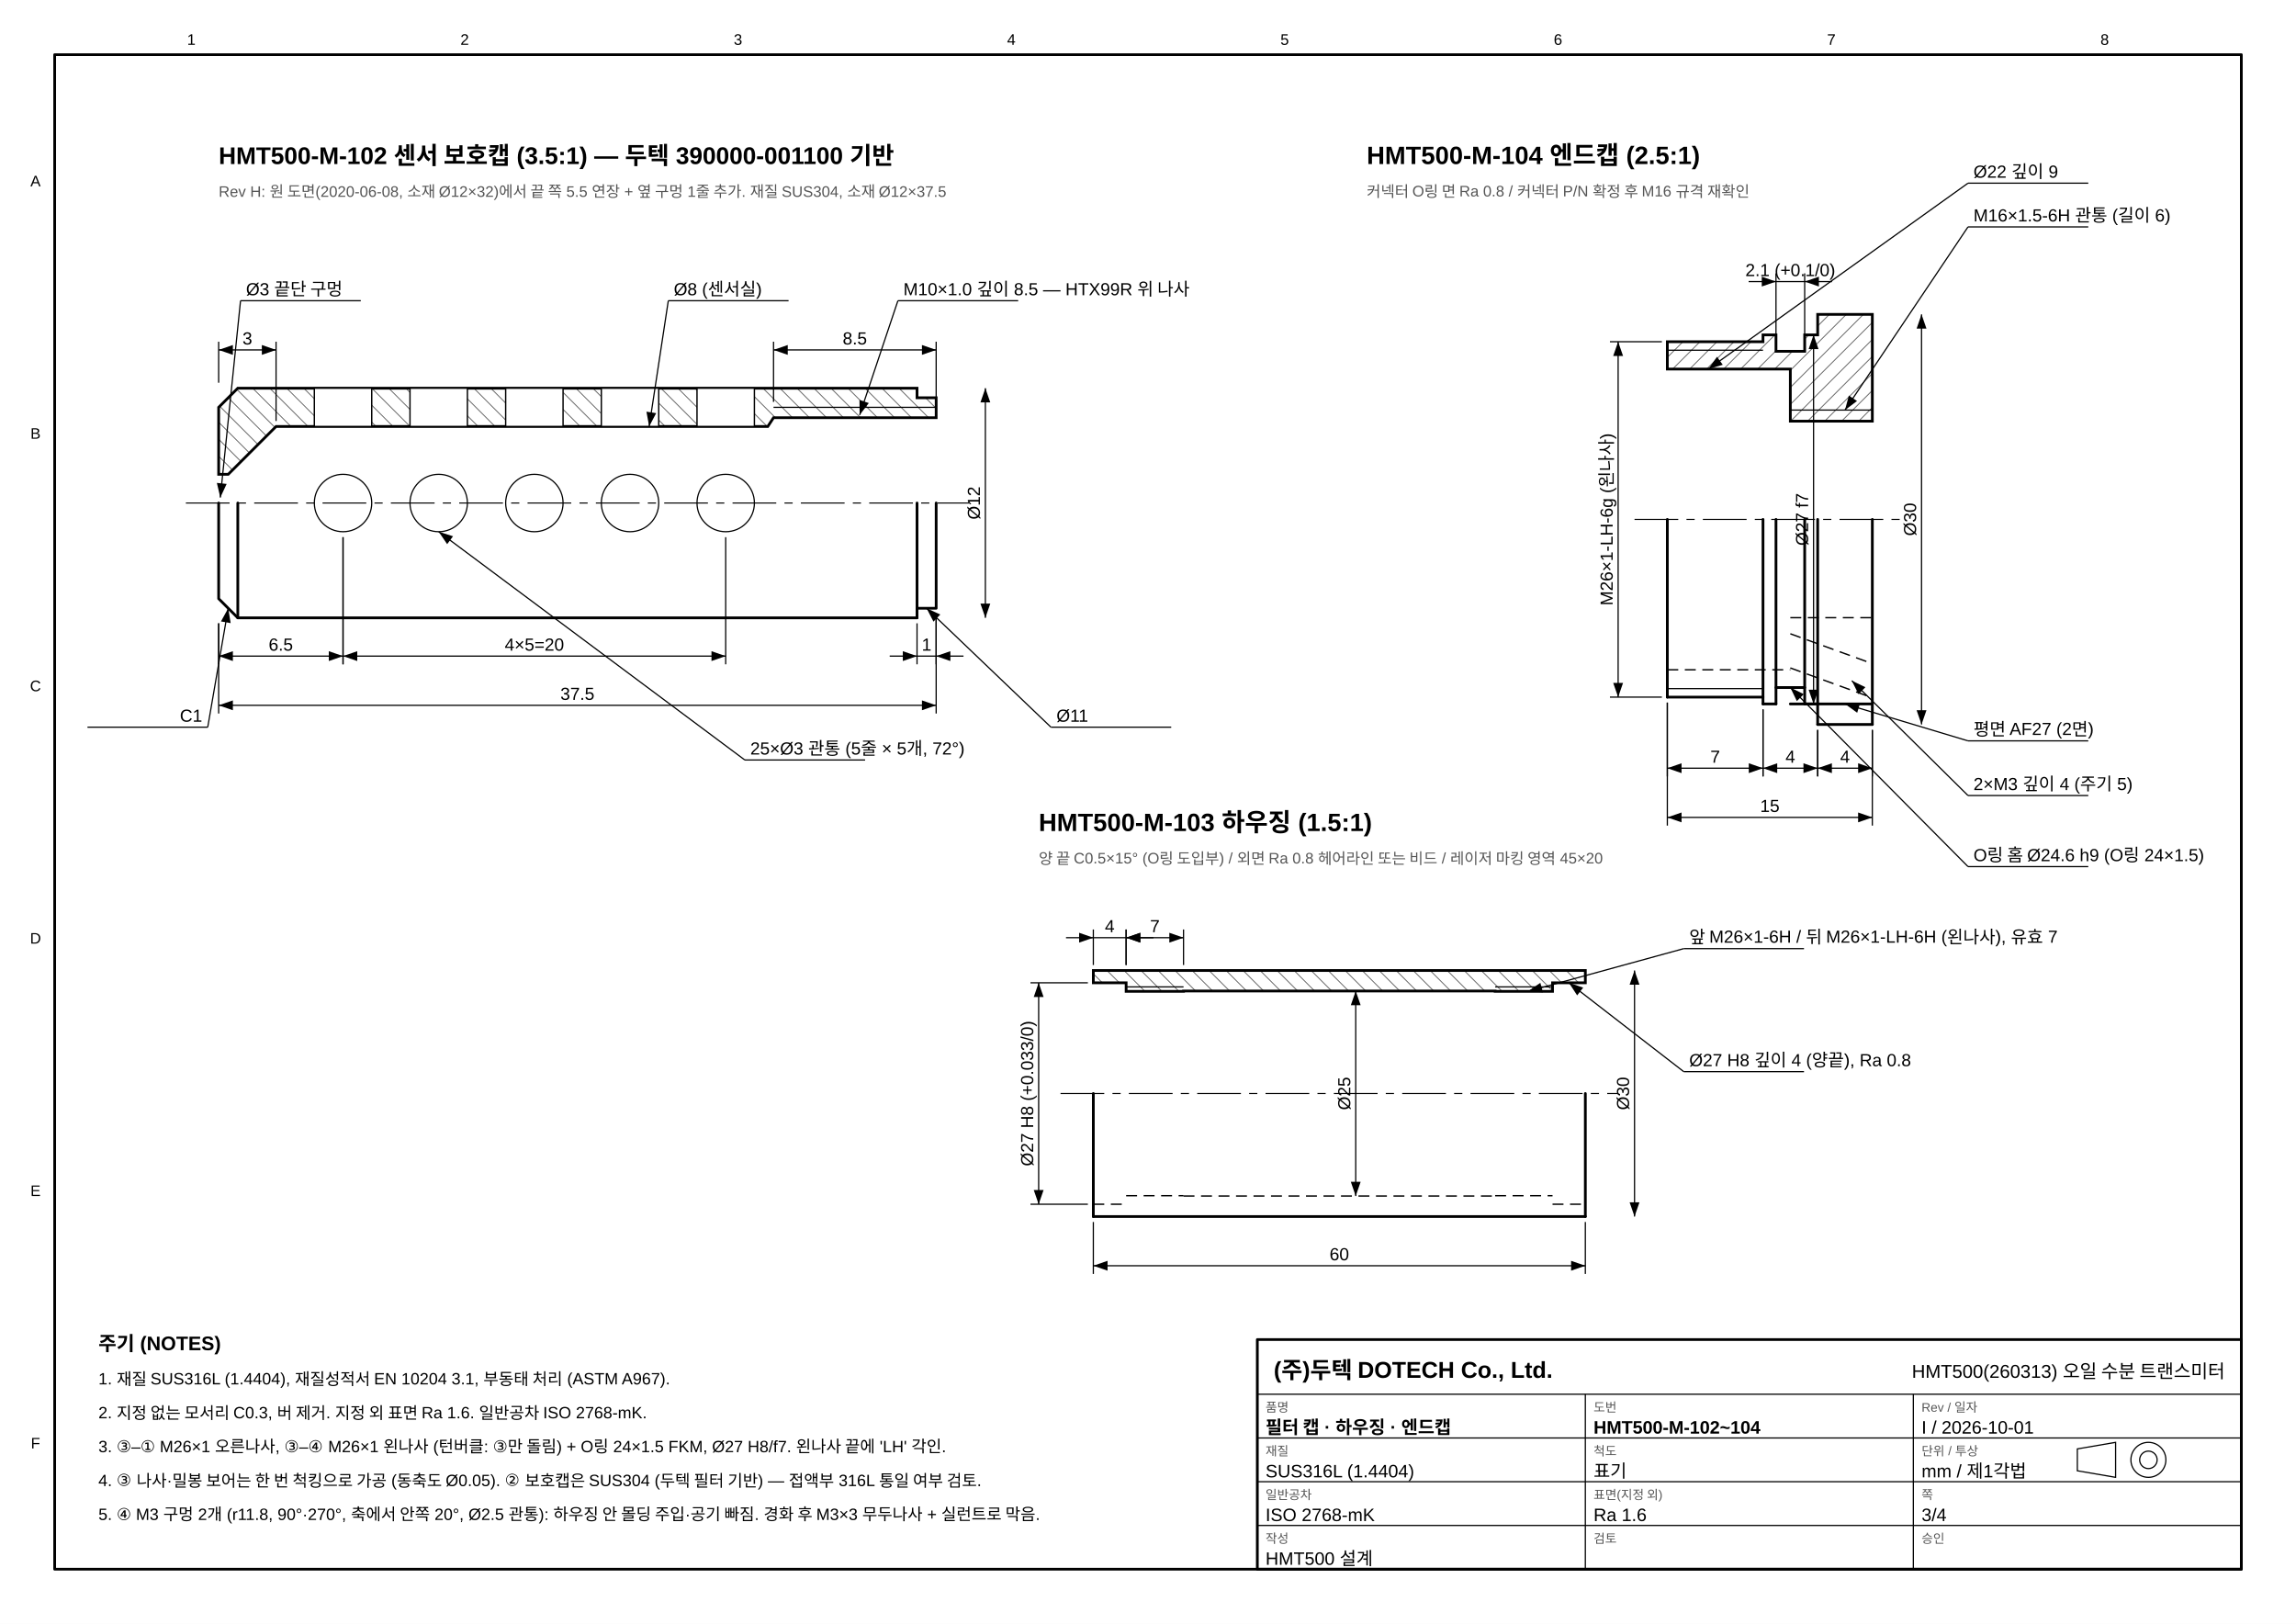
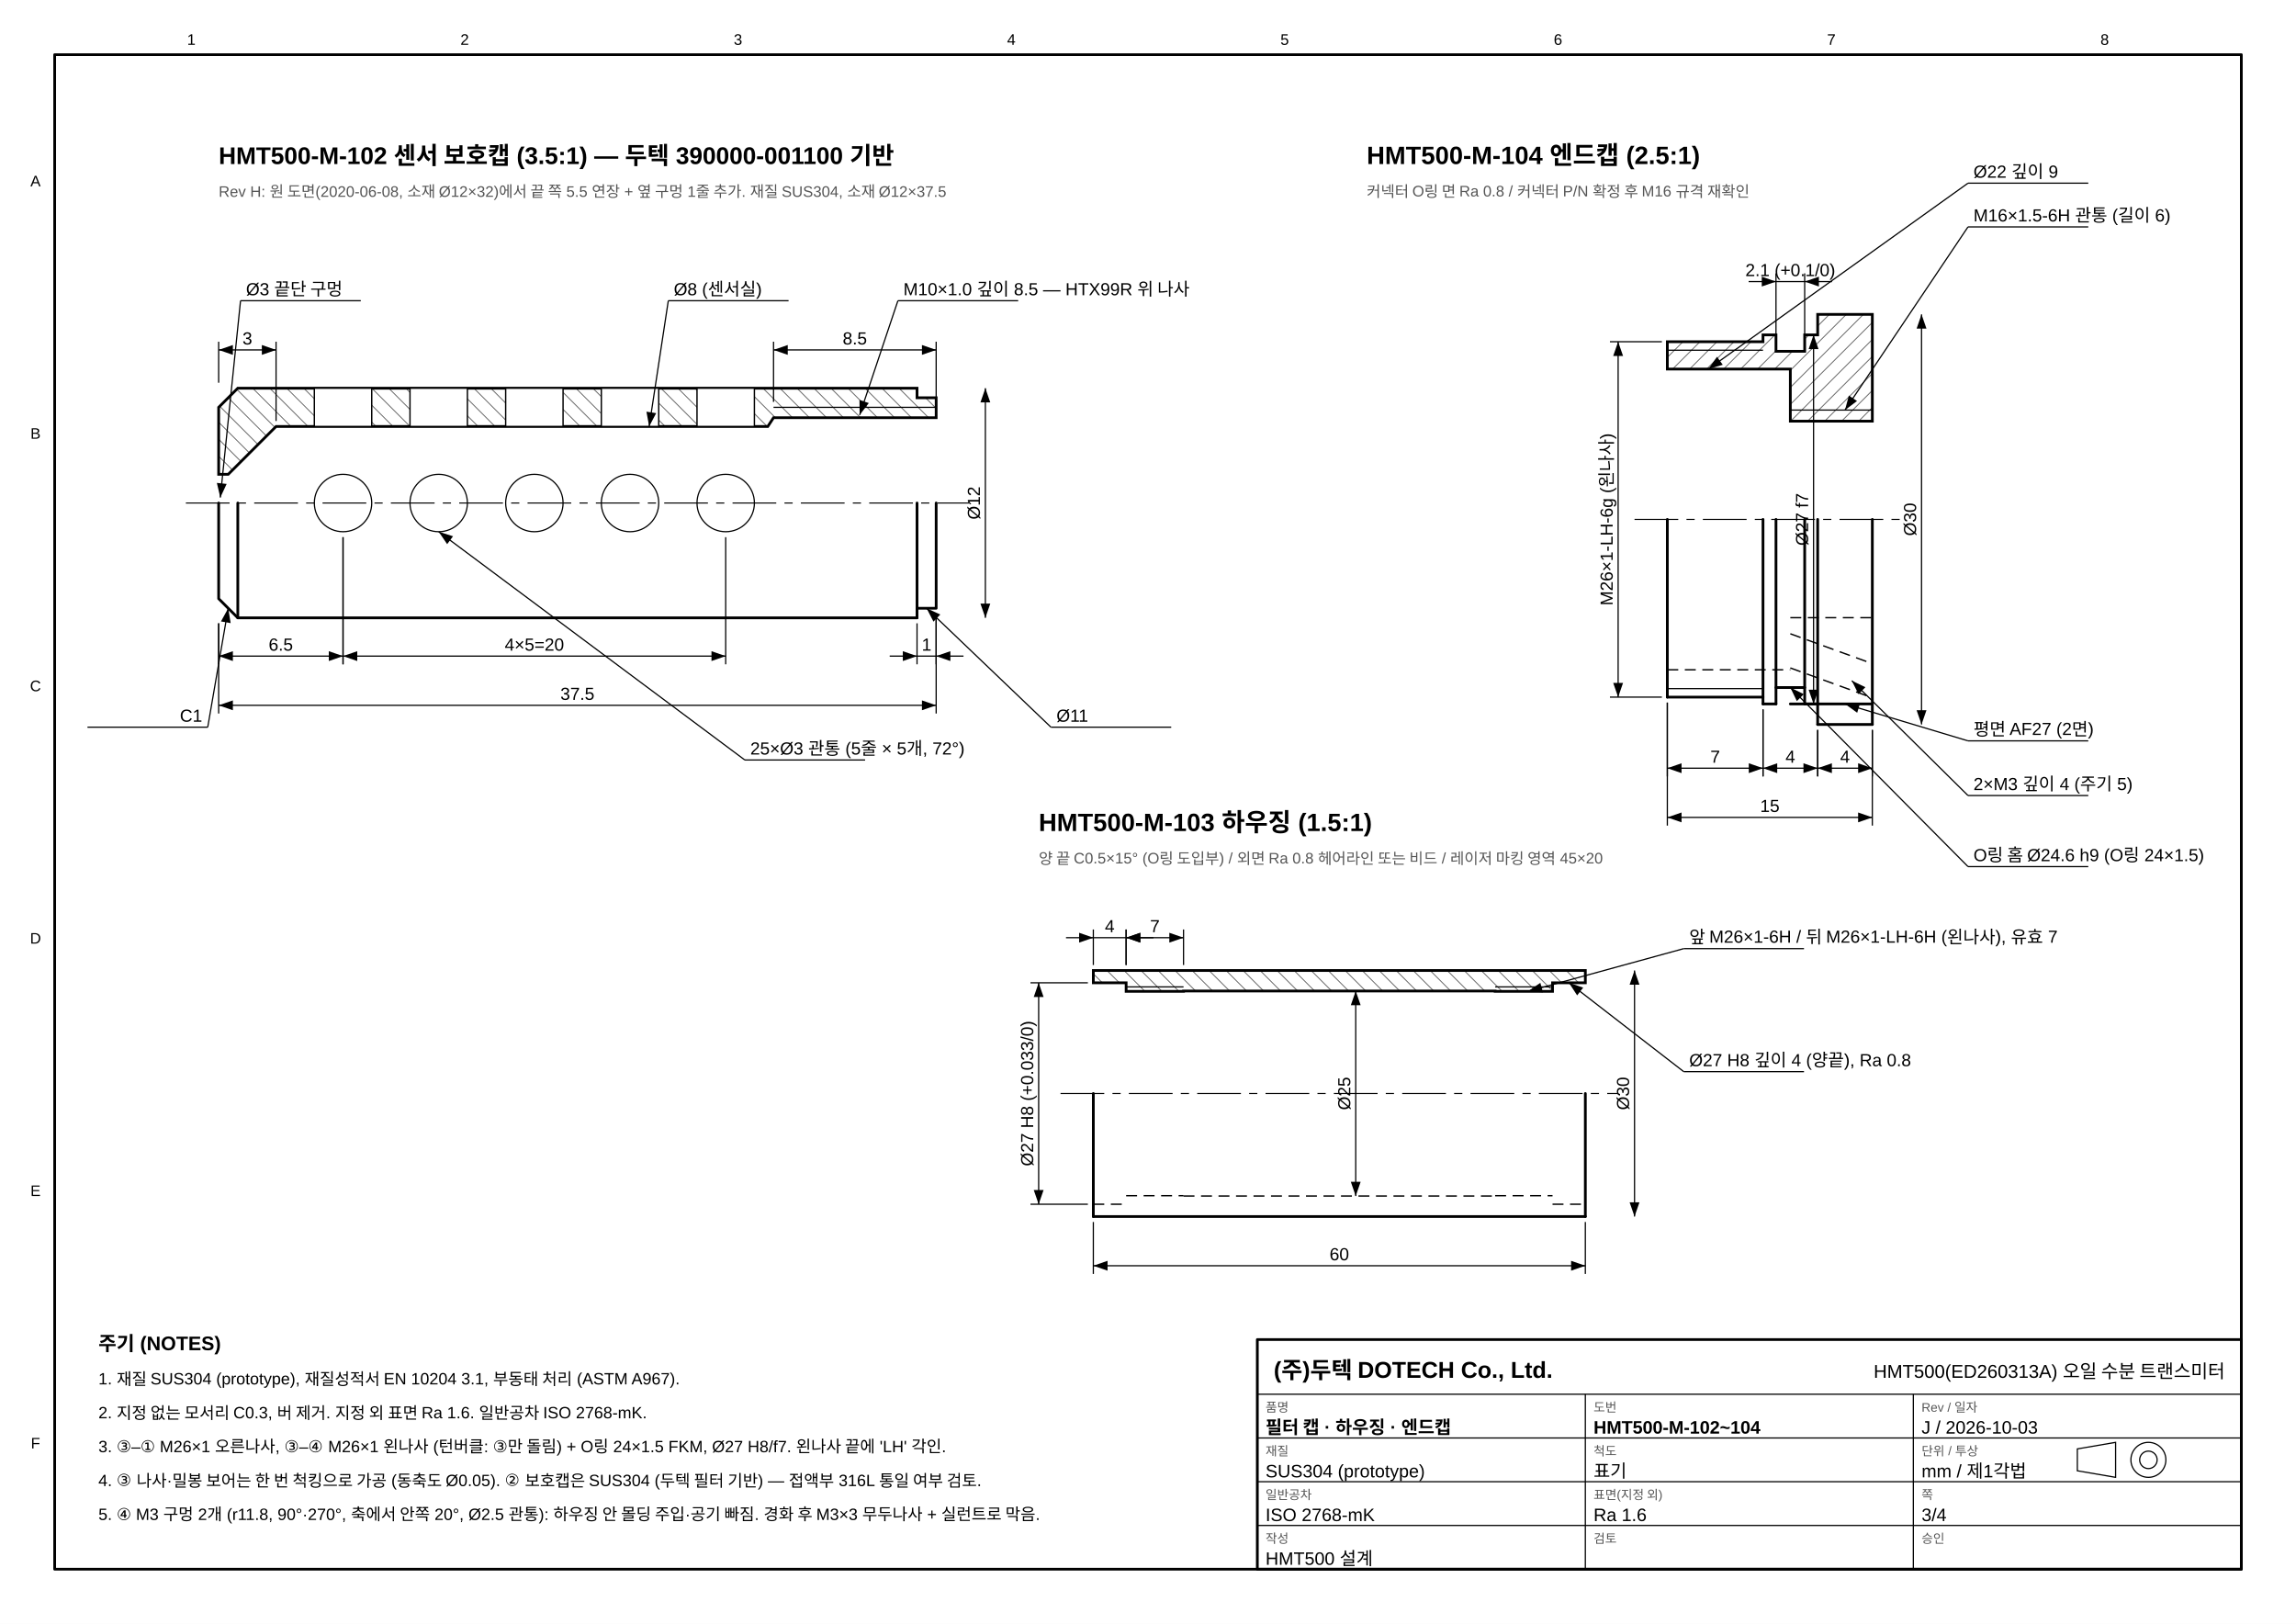
<svg xmlns="http://www.w3.org/2000/svg" width="420.0mm" height="297.0mm" viewBox="0 0 420.0 297.0">
  <rect width="420.0" height="297.0" fill="#fff" />
  <style>
 .thick{stroke:#000;stroke-width:0.5;fill:none;stroke-linecap:round;stroke-linejoin:round}
 .thin{stroke:#000;stroke-width:0.22;fill:none}
 .center{stroke:#000;stroke-width:0.2;stroke-dasharray:8 1.5 1.5 1.5;fill:none}
 .hidden{stroke:#000;stroke-width:0.25;stroke-dasharray:2 1.2;fill:none}
 .hatchfill{stroke:#000;stroke-width:0.5;fill:url(#hatch)}
 .hatchfill2{stroke:#000;stroke-width:0.5;fill:url(#hatch2)}
 .part2{stroke:#000;stroke-width:0.35;fill:url(#hatch2)}
 .buy{stroke:#000;stroke-width:0.35;fill:#e8e8e8}
 .green{stroke:#000;stroke-width:0.35;fill:#cfe8d0}
 .arrow{fill:#000;stroke:none}
 .t{font-family:'Noto Sans KR','NanumGothic','Malgun Gothic',Arial,sans-serif;fill:#000}
 .muted{fill:#555}
</style>
  <defs>
    <pattern id="hatch" width="2.2" height="2.2" patternUnits="userSpaceOnUse" patternTransform="rotate(45)">
      <line x1="0" y1="0" x2="0" y2="2.2" stroke="#000" stroke-width="0.18" />
    </pattern>
    <pattern id="hatch2" width="2.2" height="2.2" patternUnits="userSpaceOnUse" patternTransform="rotate(-45)">
      <line x1="0" y1="0" x2="0" y2="2.2" stroke="#000" stroke-width="0.18" />
    </pattern>
  </defs>
  <line x1="34.000" y1="92.000" x2="177.250" y2="92.000" class="center" />
  <polygon points="40.000,86.750 40.000,74.500 43.500,71.000 167.750,71.000 167.750,72.750 171.250,72.750 171.250,76.395 141.500,76.395 140.450,78.000 50.500,78.000 41.750,86.750" class="hatchfill2" />
  <polyline points="40.000,92.000 40.000,97.250 40.000,109.500 43.500,113.000 167.750,113.000 167.750,111.250 171.250,111.250 171.250,92.000" class="thick" />
  <line x1="43.500" y1="92.000" x2="43.500" y2="113.000" class="thick" />
  <line x1="167.750" y1="92.000" x2="167.750" y2="113.000" class="thick" />
  <line x1="141.500" y1="74.500" x2="171.250" y2="74.500" class="thin" />
  <rect x="57.500" y="71.000" width="10.500" height="7.000" style="fill:#fff;stroke:#000;stroke-width:0.25" />
  <circle cx="62.750" cy="92.000" r="5.250" class="thin" fill="none" />
  <rect x="75.000" y="71.000" width="10.500" height="7.000" style="fill:#fff;stroke:#000;stroke-width:0.25" />
  <circle cx="80.250" cy="92.000" r="5.250" class="thin" fill="none" />
  <rect x="92.500" y="71.000" width="10.500" height="7.000" style="fill:#fff;stroke:#000;stroke-width:0.25" />
  <circle cx="97.750" cy="92.000" r="5.250" class="thin" fill="none" />
  <rect x="110.000" y="71.000" width="10.500" height="7.000" style="fill:#fff;stroke:#000;stroke-width:0.25" />
  <circle cx="115.250" cy="92.000" r="5.250" class="thin" fill="none" />
  <rect x="127.500" y="71.000" width="10.500" height="7.000" style="fill:#fff;stroke:#000;stroke-width:0.25" />
  <circle cx="132.750" cy="92.000" r="5.250" class="thin" fill="none" />
  <line x1="40.000" y1="114.000" x2="40.000" y2="121.500" class="thin" />
  <line x1="62.750" y1="98.250" x2="62.750" y2="121.500" class="thin" />
  <line x1="40.000" y1="120.000" x2="62.750" y2="120.000" class="thin" />
  <polygon points="40.000,120.000 42.600,119.100 42.600,120.900" class="arrow" />
  <polygon points="62.750,120.000 60.150,120.900 60.150,119.100" class="arrow" />
  <text x="51.375" y="119.000" font-size="3.2" text-anchor="middle" class="t ">6.5</text>
  <line x1="62.750" y1="98.250" x2="62.750" y2="121.500" class="thin" />
  <line x1="132.750" y1="98.250" x2="132.750" y2="121.500" class="thin" />
  <line x1="62.750" y1="120.000" x2="132.750" y2="120.000" class="thin" />
  <polygon points="62.750,120.000 65.350,119.100 65.350,120.900" class="arrow" />
  <polygon points="132.750,120.000 130.150,120.900 130.150,119.100" class="arrow" />
  <text x="97.750" y="119.000" font-size="3.2" text-anchor="middle" class="t ">4×5=20</text>
  <line x1="167.750" y1="114.000" x2="167.750" y2="121.500" class="thin" />
  <line x1="171.250" y1="112.250" x2="171.250" y2="121.500" class="thin" />
  <line x1="167.750" y1="120.000" x2="171.250" y2="120.000" class="thin" />
  <polygon points="167.750,120.000 165.150,120.900 165.150,119.100" class="arrow" />
  <polygon points="171.250,120.000 173.850,119.100 173.850,120.900" class="arrow" />
  <line x1="162.750" y1="120.000" x2="167.750" y2="120.000" class="thin" />
  <line x1="171.250" y1="120.000" x2="176.250" y2="120.000" class="thin" />
  <text x="169.500" y="119.000" font-size="3.2" text-anchor="middle" class="t ">1</text>
  <line x1="40.000" y1="114.000" x2="40.000" y2="130.500" class="thin" />
  <line x1="171.250" y1="112.250" x2="171.250" y2="130.500" class="thin" />
  <line x1="40.000" y1="129.000" x2="171.250" y2="129.000" class="thin" />
  <polygon points="40.000,129.000 42.600,128.100 42.600,129.900" class="arrow" />
  <polygon points="171.250,129.000 168.650,129.900 168.650,128.100" class="arrow" />
  <text x="105.625" y="128.000" font-size="3.2" text-anchor="middle" class="t ">37.5</text>
  <line x1="141.500" y1="73.500" x2="141.500" y2="62.500" class="thin" />
  <line x1="171.250" y1="73.500" x2="171.250" y2="62.500" class="thin" />
  <line x1="141.500" y1="64.000" x2="171.250" y2="64.000" class="thin" />
  <polygon points="141.500,64.000 144.100,63.100 144.100,64.900" class="arrow" />
  <polygon points="171.250,64.000 168.650,64.900 168.650,63.100" class="arrow" />
  <text x="156.375" y="63.000" font-size="3.2" text-anchor="middle" class="t ">8.5</text>
  <line x1="40.000" y1="70.000" x2="40.000" y2="62.500" class="thin" />
  <line x1="50.500" y1="77.000" x2="50.500" y2="62.500" class="thin" />
  <line x1="40.000" y1="64.000" x2="50.500" y2="64.000" class="thin" />
  <polygon points="40.000,64.000 42.600,63.100 42.600,64.900" class="arrow" />
  <polygon points="50.500,64.000 47.900,64.900 47.900,63.100" class="arrow" />
  <text x="45.250" y="63.000" font-size="3.2" text-anchor="middle" class="t ">3</text>
  <line x1="180.250" y1="71.000" x2="180.250" y2="113.000" class="thin" />
  <polygon points="180.250,71.000 181.150,73.600 179.350,73.600" class="arrow" />
  <polygon points="180.250,113.000 179.350,110.400 181.150,110.400" class="arrow" />
  <text x="179.250" y="92.000" font-size="3.2" text-anchor="middle" transform="rotate(-90 179.250 92.000)" class="t ">Ø12</text>
  <line x1="118.750" y1="78.000" x2="122.250" y2="55.000" class="thin" />
  <polygon points="118.750,78.000 118.251,75.294 120.031,75.565" class="arrow" />
  <line x1="122.250" y1="55.000" x2="144.250" y2="55.000" class="thin" />
  <text x="123.250" y="54.000" font-size="3.2" text-anchor="start" class="t ">Ø8 (센서실)</text>
  <line x1="157.250" y1="75.900" x2="164.250" y2="55.000" class="thin" />
  <polygon points="157.250,75.900 157.222,73.149 158.929,73.720" class="arrow" />
  <line x1="164.250" y1="55.000" x2="186.250" y2="55.000" class="thin" />
  <text x="165.250" y="54.000" font-size="3.2" text-anchor="start" class="t ">M10×1.0 깊이 8.5 — HTX99R 위 나사</text>
  <line x1="169.500" y1="111.250" x2="192.250" y2="133.000" class="thin" />
  <polygon points="169.500,111.250 172.001,112.396 170.757,113.697" class="arrow" />
  <line x1="192.250" y1="133.000" x2="214.250" y2="133.000" class="thin" />
  <text x="193.250" y="132.000" font-size="3.2" text-anchor="start" class="t ">Ø11</text>
  <line x1="40.300" y1="91.000" x2="44.000" y2="55.000" class="thin" />
  <polygon points="40.300,91.000 39.671,88.322 41.461,88.506" class="arrow" />
  <line x1="44.000" y1="55.000" x2="66.000" y2="55.000" class="thin" />
  <text x="45.000" y="54.000" font-size="3.2" text-anchor="start" class="t ">Ø3 끝단 구멍</text>
  <line x1="41.750" y1="111.250" x2="38.000" y2="133.000" class="thin" />
  <polygon points="41.750,111.250 42.195,113.965 40.421,113.659" class="arrow" />
  <line x1="38.000" y1="133.000" x2="16.000" y2="133.000" class="thin" />
  <text x="37.000" y="132.000" font-size="3.2" text-anchor="end" class="t ">C1</text>
  <line x1="80.250" y1="97.250" x2="136.250" y2="139.000" class="thin" />
  <polygon points="80.250,97.250 82.872,98.082 81.797,99.526" class="arrow" />
  <line x1="136.250" y1="139.000" x2="158.250" y2="139.000" class="thin" />
  <text x="137.250" y="138.000" font-size="3.2" text-anchor="start" class="t ">25×Ø3 관통 (5줄 × 5개, 72°)</text>
  <text x="40.000" y="30.000" font-size="4.4" text-anchor="start" font-weight="700" class="t ">HMT500-M-102  센서 보호캡 (3.5:1) — 두텍 390000-001100 기반</text>
  <text x="40.000" y="36.000" font-size="2.8" text-anchor="start" class="t muted">Rev H: 원 도면(2020-06-08, 소재 Ø12×32)에서 끝 쪽 5.5 연장 + 옆 구멍 1줄 추가. 재질 SUS304, 소재 Ø12×37.5</text>
  <line x1="299.000" y1="95.000" x2="348.500" y2="95.000" class="center" />
  <polygon points="305.000,62.500 322.500,62.500 322.500,61.250 324.875,61.250 324.875,64.250 330.125,64.250 330.125,61.250 332.500,61.250 332.500,57.500 342.500,57.500 342.500,77.030 327.500,77.030 327.500,67.500 305.000,67.500" class="hatchfill" />
  <line x1="305.000" y1="127.500" x2="322.500" y2="127.500" class="thick" />
  <line x1="305.000" y1="95.000" x2="305.000" y2="127.500" class="thick" />
  <line x1="322.500" y1="128.750" x2="324.875" y2="128.750" class="thick" />
  <line x1="322.500" y1="95.000" x2="322.500" y2="128.750" class="thick" />
  <line x1="324.875" y1="125.750" x2="330.125" y2="125.750" class="thick" />
  <line x1="324.875" y1="95.000" x2="324.875" y2="128.750" class="thick" />
  <line x1="330.125" y1="128.750" x2="332.500" y2="128.750" class="thick" />
  <line x1="330.125" y1="95.000" x2="330.125" y2="128.750" class="thick" />
  <line x1="332.500" y1="132.500" x2="342.500" y2="132.500" class="thick" />
  <line x1="332.500" y1="95.000" x2="332.500" y2="132.500" class="thick" />
  <line x1="342.500" y1="95.000" x2="342.500" y2="132.500" class="thick" />
  <line x1="305.000" y1="125.946" x2="322.500" y2="125.946" class="thin" />
  <line x1="305.000" y1="64.054" x2="322.500" y2="64.054" class="thin" />
  <line x1="327.500" y1="75.000" x2="342.500" y2="75.000" class="thin" />
  <line x1="327.500" y1="128.750" x2="342.500" y2="128.750" class="thick" />
  <line x1="305.000" y1="122.500" x2="327.500" y2="122.500" class="hidden" />
  <line x1="327.500" y1="112.970" x2="342.500" y2="112.970" class="hidden" />
  <line x1="305.000" y1="128.500" x2="305.000" y2="142.000" class="thin" />
  <line x1="322.500" y1="129.750" x2="322.500" y2="142.000" class="thin" />
  <line x1="305.000" y1="140.500" x2="322.500" y2="140.500" class="thin" />
  <polygon points="305.000,140.500 307.600,139.600 307.600,141.400" class="arrow" />
  <polygon points="322.500,140.500 319.900,141.400 319.900,139.600" class="arrow" />
  <text x="313.750" y="139.500" font-size="3.2" text-anchor="middle" class="t ">7</text>
  <line x1="322.500" y1="129.750" x2="322.500" y2="142.000" class="thin" />
  <line x1="332.500" y1="133.500" x2="332.500" y2="142.000" class="thin" />
  <line x1="322.500" y1="140.500" x2="332.500" y2="140.500" class="thin" />
  <polygon points="322.500,140.500 325.100,139.600 325.100,141.400" class="arrow" />
  <polygon points="332.500,140.500 329.900,141.400 329.900,139.600" class="arrow" />
  <text x="327.500" y="139.500" font-size="3.2" text-anchor="middle" class="t ">4</text>
  <line x1="332.500" y1="133.500" x2="332.500" y2="142.000" class="thin" />
  <line x1="342.500" y1="133.500" x2="342.500" y2="142.000" class="thin" />
  <line x1="332.500" y1="140.500" x2="342.500" y2="140.500" class="thin" />
  <polygon points="332.500,140.500 335.100,139.600 335.100,141.400" class="arrow" />
  <polygon points="342.500,140.500 339.900,141.400 339.900,139.600" class="arrow" />
  <text x="337.500" y="139.500" font-size="3.2" text-anchor="middle" class="t ">4</text>
  <line x1="305.000" y1="128.500" x2="305.000" y2="151.000" class="thin" />
  <line x1="342.500" y1="133.500" x2="342.500" y2="151.000" class="thin" />
  <line x1="305.000" y1="149.500" x2="342.500" y2="149.500" class="thin" />
  <polygon points="305.000,149.500 307.600,148.600 307.600,150.400" class="arrow" />
  <polygon points="342.500,149.500 339.900,150.400 339.900,148.600" class="arrow" />
  <text x="323.750" y="148.500" font-size="3.2" text-anchor="middle" class="t ">15</text>
  <line x1="324.875" y1="63.250" x2="324.875" y2="50.000" class="thin" />
  <line x1="330.125" y1="63.250" x2="330.125" y2="50.000" class="thin" />
  <line x1="324.875" y1="51.500" x2="330.125" y2="51.500" class="thin" />
  <polygon points="324.875,51.500 322.275,52.400 322.275,50.600" class="arrow" />
  <polygon points="330.125,51.500 332.725,50.600 332.725,52.400" class="arrow" />
  <line x1="319.875" y1="51.500" x2="324.875" y2="51.500" class="thin" />
  <line x1="330.125" y1="51.500" x2="335.125" y2="51.500" class="thin" />
  <text x="327.500" y="50.500" font-size="3.2" text-anchor="middle" class="t ">2.1 (+0.1/0)</text>
  <line x1="304.000" y1="62.500" x2="294.500" y2="62.500" class="thin" />
  <line x1="304.000" y1="127.500" x2="294.500" y2="127.500" class="thin" />
  <line x1="296.000" y1="62.500" x2="296.000" y2="127.500" class="thin" />
  <polygon points="296.000,62.500 296.900,65.100 295.100,65.100" class="arrow" />
  <polygon points="296.000,127.500 295.100,124.900 296.900,124.900" class="arrow" />
  <text x="295.000" y="95.000" font-size="3.2" text-anchor="middle" transform="rotate(-90 295.000 95.000)" class="t ">M26×1-LH-6g (왼나사)</text>
  <line x1="331.750" y1="61.250" x2="331.750" y2="128.750" class="thin" />
  <polygon points="331.750,61.250 332.650,63.850 330.850,63.850" class="arrow" />
  <polygon points="331.750,128.750 330.850,126.150 332.650,126.150" class="arrow" />
  <text x="330.750" y="95.000" font-size="3.2" text-anchor="middle" transform="rotate(-90 330.750 95.000)" class="t ">Ø27 f7</text>
  <line x1="351.500" y1="57.500" x2="351.500" y2="132.500" class="thin" />
  <polygon points="351.500,57.500 352.400,60.100 350.600,60.100" class="arrow" />
  <polygon points="351.500,132.500 350.600,129.900 352.400,129.900" class="arrow" />
  <text x="350.500" y="95.000" font-size="3.2" text-anchor="middle" transform="rotate(-90 350.500 95.000)" class="t ">Ø30</text>
  <line x1="337.500" y1="75.000" x2="360.000" y2="41.500" class="thin" />
  <polygon points="337.500,75.000 338.203,72.340 339.697,73.343" class="arrow" />
  <line x1="360.000" y1="41.500" x2="382.000" y2="41.500" class="thin" />
  <text x="361.000" y="40.500" font-size="3.2" text-anchor="start" class="t ">M16×1.5-6H 관통 (길이 6)</text>
  <line x1="312.500" y1="67.500" x2="360.000" y2="33.500" class="thin" />
  <polygon points="312.500,67.500 314.090,65.255 315.138,66.719" class="arrow" />
  <line x1="360.000" y1="33.500" x2="382.000" y2="33.500" class="thin" />
  <text x="361.000" y="32.500" font-size="3.2" text-anchor="start" class="t ">Ø22 깊이 9</text>
  <line x1="327.500" y1="115.915" x2="342.500" y2="121.375" class="hidden" />
  <line x1="327.500" y1="122.165" x2="342.500" y2="127.625" class="hidden" />
  <line x1="338.750" y1="124.500" x2="360.000" y2="145.500" class="thin" />
  <polygon points="338.750,124.500 341.232,125.687 339.967,126.968" class="arrow" />
  <line x1="360.000" y1="145.500" x2="382.000" y2="145.500" class="thin" />
  <text x="361.000" y="144.500" font-size="3.2" text-anchor="start" class="t ">2×M3 깊이 4 (주기 5)</text>
  <line x1="327.500" y1="125.750" x2="360.000" y2="158.500" class="thin" />
  <polygon points="327.500,125.750 329.970,126.962 328.693,128.229" class="arrow" />
  <line x1="360.000" y1="158.500" x2="382.000" y2="158.500" class="thin" />
  <text x="361.000" y="157.500" font-size="3.2" text-anchor="start" class="t ">O링 홈 Ø24.6 h9 (O링 24×1.5)</text>
  <line x1="337.500" y1="128.750" x2="360.000" y2="135.500" class="thin" />
  <polygon points="337.500,128.750 340.249,128.635 339.732,130.359" class="arrow" />
  <line x1="360.000" y1="135.500" x2="382.000" y2="135.500" class="thin" />
  <text x="361.000" y="134.500" font-size="3.2" text-anchor="start" class="t ">평면 AF27 (2면)</text>
  <text x="250.000" y="30.000" font-size="4.6" text-anchor="start" font-weight="700" class="t ">HMT500-M-104  엔드캡 (2.5:1)</text>
  <text x="250.000" y="36.000" font-size="2.8" text-anchor="start" class="t muted">커넥터 O링 면 Ra 0.8 / 커넥터 P/N 확정 후 M16 규격 재확인</text>
  <line x1="194.000" y1="200.000" x2="296.000" y2="200.000" class="center" />
  <polygon points="200.000,177.500 290.000,177.500 290.000,179.750 284.000,179.750 284.000,181.312 273.500,181.312 273.500,181.250 216.500,181.250 216.500,181.312 206.000,181.312 206.000,179.750 200.000,179.750" class="hatchfill2" />
  <line x1="200.000" y1="222.500" x2="290.000" y2="222.500" class="thick" />
  <line x1="200.000" y1="200.000" x2="200.000" y2="222.500" class="thick" />
  <line x1="290.000" y1="200.000" x2="290.000" y2="222.500" class="thick" />
  <line x1="206.000" y1="180.500" x2="216.500" y2="180.500" class="thin" />
  <line x1="273.500" y1="180.500" x2="284.000" y2="180.500" class="thin" />
  <line x1="200.000" y1="220.250" x2="206.000" y2="220.250" class="hidden" />
  <line x1="206.000" y1="218.688" x2="216.500" y2="218.688" class="hidden" />
  <line x1="216.500" y1="218.750" x2="273.500" y2="218.750" class="hidden" />
  <line x1="273.500" y1="218.688" x2="284.000" y2="218.688" class="hidden" />
  <line x1="284.000" y1="220.250" x2="290.000" y2="220.250" class="hidden" />
  <line x1="200.000" y1="223.500" x2="200.000" y2="233.000" class="thin" />
  <line x1="290.000" y1="223.500" x2="290.000" y2="233.000" class="thin" />
  <line x1="200.000" y1="231.500" x2="290.000" y2="231.500" class="thin" />
  <polygon points="200.000,231.500 202.600,230.600 202.600,232.400" class="arrow" />
  <polygon points="290.000,231.500 287.400,232.400 287.400,230.600" class="arrow" />
  <text x="245.000" y="230.500" font-size="3.2" text-anchor="middle" class="t ">60</text>
  <line x1="200.000" y1="176.500" x2="200.000" y2="170.000" class="thin" />
  <line x1="206.000" y1="176.500" x2="206.000" y2="170.000" class="thin" />
  <line x1="200.000" y1="171.500" x2="206.000" y2="171.500" class="thin" />
  <polygon points="200.000,171.500 197.400,172.400 197.400,170.600" class="arrow" />
  <polygon points="206.000,171.500 208.600,170.600 208.600,172.400" class="arrow" />
  <line x1="195.000" y1="171.500" x2="200.000" y2="171.500" class="thin" />
  <line x1="206.000" y1="171.500" x2="211.000" y2="171.500" class="thin" />
  <text x="203.000" y="170.500" font-size="3.2" text-anchor="middle" class="t ">4</text>
  <line x1="206.000" y1="176.500" x2="206.000" y2="170.000" class="thin" />
  <line x1="216.500" y1="176.500" x2="216.500" y2="170.000" class="thin" />
  <line x1="206.000" y1="171.500" x2="216.500" y2="171.500" class="thin" />
  <polygon points="206.000,171.500 208.600,170.600 208.600,172.400" class="arrow" />
  <polygon points="216.500,171.500 213.900,172.400 213.900,170.600" class="arrow" />
  <text x="211.250" y="170.500" font-size="3.2" text-anchor="middle" class="t ">7</text>
  <line x1="299.000" y1="177.500" x2="299.000" y2="222.500" class="thin" />
  <polygon points="299.000,177.500 299.900,180.100 298.100,180.100" class="arrow" />
  <polygon points="299.000,222.500 298.100,219.900 299.900,219.900" class="arrow" />
  <text x="298.000" y="200.000" font-size="3.2" text-anchor="middle" transform="rotate(-90 298.000 200.000)" class="t ">Ø30</text>
  <line x1="248.000" y1="181.250" x2="248.000" y2="218.750" class="thin" />
  <polygon points="248.000,181.250 248.900,183.850 247.100,183.850" class="arrow" />
  <polygon points="248.000,218.750 247.100,216.150 248.900,216.150" class="arrow" />
  <text x="247.000" y="200.000" font-size="3.2" text-anchor="middle" transform="rotate(-90 247.000 200.000)" class="t ">Ø25</text>
  <line x1="199.000" y1="179.750" x2="188.500" y2="179.750" class="thin" />
  <line x1="199.000" y1="220.250" x2="188.500" y2="220.250" class="thin" />
  <line x1="190.000" y1="179.750" x2="190.000" y2="220.250" class="thin" />
  <polygon points="190.000,179.750 190.900,182.350 189.100,182.350" class="arrow" />
  <polygon points="190.000,220.250 189.100,217.650 190.900,217.650" class="arrow" />
  <text x="189.000" y="200.000" font-size="3.2" text-anchor="middle" transform="rotate(-90 189.000 200.000)" class="t ">Ø27 H8 (+0.033/0)</text>
  <line x1="279.500" y1="181.312" x2="308.000" y2="173.500" class="thin" />
  <polygon points="279.500,181.312 281.770,179.757 282.245,181.493" class="arrow" />
  <line x1="308.000" y1="173.500" x2="330.000" y2="173.500" class="thin" />
  <text x="309.000" y="172.500" font-size="3.2" text-anchor="start" class="t ">앞 M26×1-6H / 뒤 M26×1-LH-6H (왼나사), 유효 7</text>
  <line x1="287.000" y1="179.750" x2="308.000" y2="196.000" class="thin" />
  <polygon points="287.000,179.750 289.607,180.629 288.505,182.053" class="arrow" />
  <line x1="308.000" y1="196.000" x2="330.000" y2="196.000" class="thin" />
  <text x="309.000" y="195.000" font-size="3.2" text-anchor="start" class="t ">Ø27 H8 깊이 4 (양끝), Ra 0.8</text>
  <text x="190.000" y="152.000" font-size="4.6" text-anchor="start" font-weight="700" class="t ">HMT500-M-103  하우징 (1.5:1)</text>
  <text x="190.000" y="158.000" font-size="2.8" text-anchor="start" class="t muted">양 끝 C0.5×15° (O링 도입부) / 외면 Ra 0.8 헤어라인 또는 비드 / 레이저 마킹 영역 45×20</text>
  <text x="18.000" y="247.000" font-size="3.6" text-anchor="start" font-weight="700" class="t ">주기 (NOTES)</text>
-   <text x="18.000" y="253.200" font-size="3.0" text-anchor="start" class="t ">1. 재질 SUS316L (1.4404), 재질성적서 EN 10204 3.1, 부동태 처리 (ASTM A967).</text>
+   <text x="18.000" y="253.200" font-size="3.0" text-anchor="start" class="t ">1. 재질 SUS304 (prototype), 재질성적서 EN 10204 3.1, 부동태 처리 (ASTM A967).</text>
  <text x="18.000" y="259.400" font-size="3.0" text-anchor="start" class="t ">2. 지정 없는 모서리 C0.3, 버 제거. 지정 외 표면 Ra 1.6. 일반공차 ISO 2768-mK.</text>
  <text x="18.000" y="265.600" font-size="3.0" text-anchor="start" class="t ">3. ③–① M26×1 오른나사, ③–④ M26×1 왼나사 (턴버클: ③만 돌림) + O링 24×1.5 FKM, Ø27 H8/f7. 왼나사 끝에 'LH' 각인.</text>
  <text x="18.000" y="271.800" font-size="3.0" text-anchor="start" class="t ">4. ③ 나사·밀봉 보어는 한 번 척킹으로 가공 (동축도 Ø0.05). ② 보호캡은 SUS304 (두텍 필터 기반) — 접액부 316L 통일 여부 검토.</text>
  <text x="18.000" y="278.000" font-size="3.0" text-anchor="start" class="t ">5. ④ M3 구멍 2개 (r11.8, 90°·270°, 축에서 안쪽 20°, Ø2.5 관통): 하우징 안 몰딩 주입·공기 빠짐. 경화 후 M3×3 무두나사 + 실런트로 막음.</text>
  <rect x="10" y="10" width="400.0" height="277.0" class="thick" fill="none" />
  <text x="35.000" y="8.200" font-size="2.8" text-anchor="middle" class="t ">1</text>
  <text x="85.000" y="8.200" font-size="2.8" text-anchor="middle" class="t ">2</text>
  <text x="135.000" y="8.200" font-size="2.8" text-anchor="middle" class="t ">3</text>
  <text x="185.000" y="8.200" font-size="2.8" text-anchor="middle" class="t ">4</text>
  <text x="235.000" y="8.200" font-size="2.8" text-anchor="middle" class="t ">5</text>
  <text x="285.000" y="8.200" font-size="2.8" text-anchor="middle" class="t ">6</text>
  <text x="335.000" y="8.200" font-size="2.8" text-anchor="middle" class="t ">7</text>
  <text x="385.000" y="8.200" font-size="2.8" text-anchor="middle" class="t ">8</text>
  <text x="6.500" y="34.083" font-size="2.8" text-anchor="middle" class="t ">A</text>
  <text x="6.500" y="80.250" font-size="2.8" text-anchor="middle" class="t ">B</text>
  <text x="6.500" y="126.417" font-size="2.8" text-anchor="middle" class="t ">C</text>
  <text x="6.500" y="172.583" font-size="2.8" text-anchor="middle" class="t ">D</text>
  <text x="6.500" y="218.750" font-size="2.8" text-anchor="middle" class="t ">E</text>
  <text x="6.500" y="264.917" font-size="2.8" text-anchor="middle" class="t ">F</text>
  <rect x="230.0" y="245.0" width="180" height="42" class="thick" fill="#fff" />
  <line x1="230.000" y1="255.000" x2="410.000" y2="255.000" class="thin" />
  <line x1="230.000" y1="263.000" x2="410.000" y2="263.000" class="thin" />
  <line x1="230.000" y1="271.000" x2="410.000" y2="271.000" class="thin" />
  <line x1="230.000" y1="279.000" x2="410.000" y2="279.000" class="thin" />
  <line x1="290.000" y1="255.000" x2="290.000" y2="287.000" class="thin" />
  <line x1="350.000" y1="255.000" x2="350.000" y2="287.000" class="thin" />
  <text x="233.000" y="252.000" font-size="4.2" text-anchor="start" font-weight="700" class="t ">(주)두텍  DOTECH Co., Ltd.</text>
-   <text x="407.000" y="252.000" font-size="3.4" text-anchor="end" class="t ">HMT500(260313) 오일 수분 트랜스미터</text>
+   <text x="407.000" y="252.000" font-size="3.4" text-anchor="end" class="t ">HMT500(ED260313A) 오일 수분 트랜스미터</text>
  <text x="231.500" y="258.200" font-size="2.3" text-anchor="start" class="t muted">품명</text>
  <text x="231.500" y="262.200" font-size="3.3" text-anchor="start" font-weight="700" class="t ">필터 캡 · 하우징 · 엔드캡</text>
  <text x="291.500" y="258.200" font-size="2.3" text-anchor="start" class="t muted">도번</text>
  <text x="291.500" y="262.200" font-size="3.3" text-anchor="start" font-weight="700" class="t ">HMT500-M-102~104</text>
  <text x="351.500" y="258.200" font-size="2.3" text-anchor="start" class="t muted">Rev / 일자</text>
-   <text x="351.500" y="262.200" font-size="3.3" text-anchor="start" class="t ">I / 2026-10-01</text>
+   <text x="351.500" y="262.200" font-size="3.3" text-anchor="start" class="t ">J / 2026-10-03</text>
  <text x="231.500" y="266.200" font-size="2.3" text-anchor="start" class="t muted">재질</text>
-   <text x="231.500" y="270.200" font-size="3.3" text-anchor="start" class="t ">SUS316L (1.4404)</text>
+   <text x="231.500" y="270.200" font-size="3.3" text-anchor="start" class="t ">SUS304 (prototype)</text>
  <text x="291.500" y="266.200" font-size="2.3" text-anchor="start" class="t muted">척도</text>
  <text x="291.500" y="270.200" font-size="3.3" text-anchor="start" class="t ">표기</text>
  <text x="351.500" y="266.200" font-size="2.3" text-anchor="start" class="t muted">단위 / 투상</text>
  <text x="351.500" y="270.200" font-size="3.3" text-anchor="start" class="t ">mm / 제1각법</text>
  <text x="231.500" y="274.200" font-size="2.3" text-anchor="start" class="t muted">일반공차</text>
  <text x="231.500" y="278.200" font-size="3.3" text-anchor="start" class="t ">ISO 2768-mK</text>
  <text x="291.500" y="274.200" font-size="2.3" text-anchor="start" class="t muted">표면(지정 외)</text>
  <text x="291.500" y="278.200" font-size="3.3" text-anchor="start" class="t ">Ra 1.6</text>
  <text x="351.500" y="274.200" font-size="2.3" text-anchor="start" class="t muted">쪽</text>
  <text x="351.500" y="278.200" font-size="3.3" text-anchor="start" class="t ">3/4</text>
  <text x="231.500" y="282.200" font-size="2.3" text-anchor="start" class="t muted">작성</text>
  <text x="231.500" y="286.200" font-size="3.3" text-anchor="start" class="t ">HMT500 설계</text>
  <text x="291.500" y="282.200" font-size="2.3" text-anchor="start" class="t muted">검토</text>
  <text x="291.500" y="286.200" font-size="3.3" text-anchor="start" class="t " />
  <text x="351.500" y="282.200" font-size="2.3" text-anchor="start" class="t muted">승인</text>
  <text x="351.500" y="286.200" font-size="3.3" text-anchor="start" class="t " />
  <polygon points="380.0,265.0 387.0,263.8 387.0,270.2 380.0,269.0" class="thin" fill="none" />
  <circle cx="393.000" cy="267.000" r="3.200" class="thin" fill="none" />
  <circle cx="393.000" cy="267.000" r="1.600" class="thin" fill="none" />
</svg>
